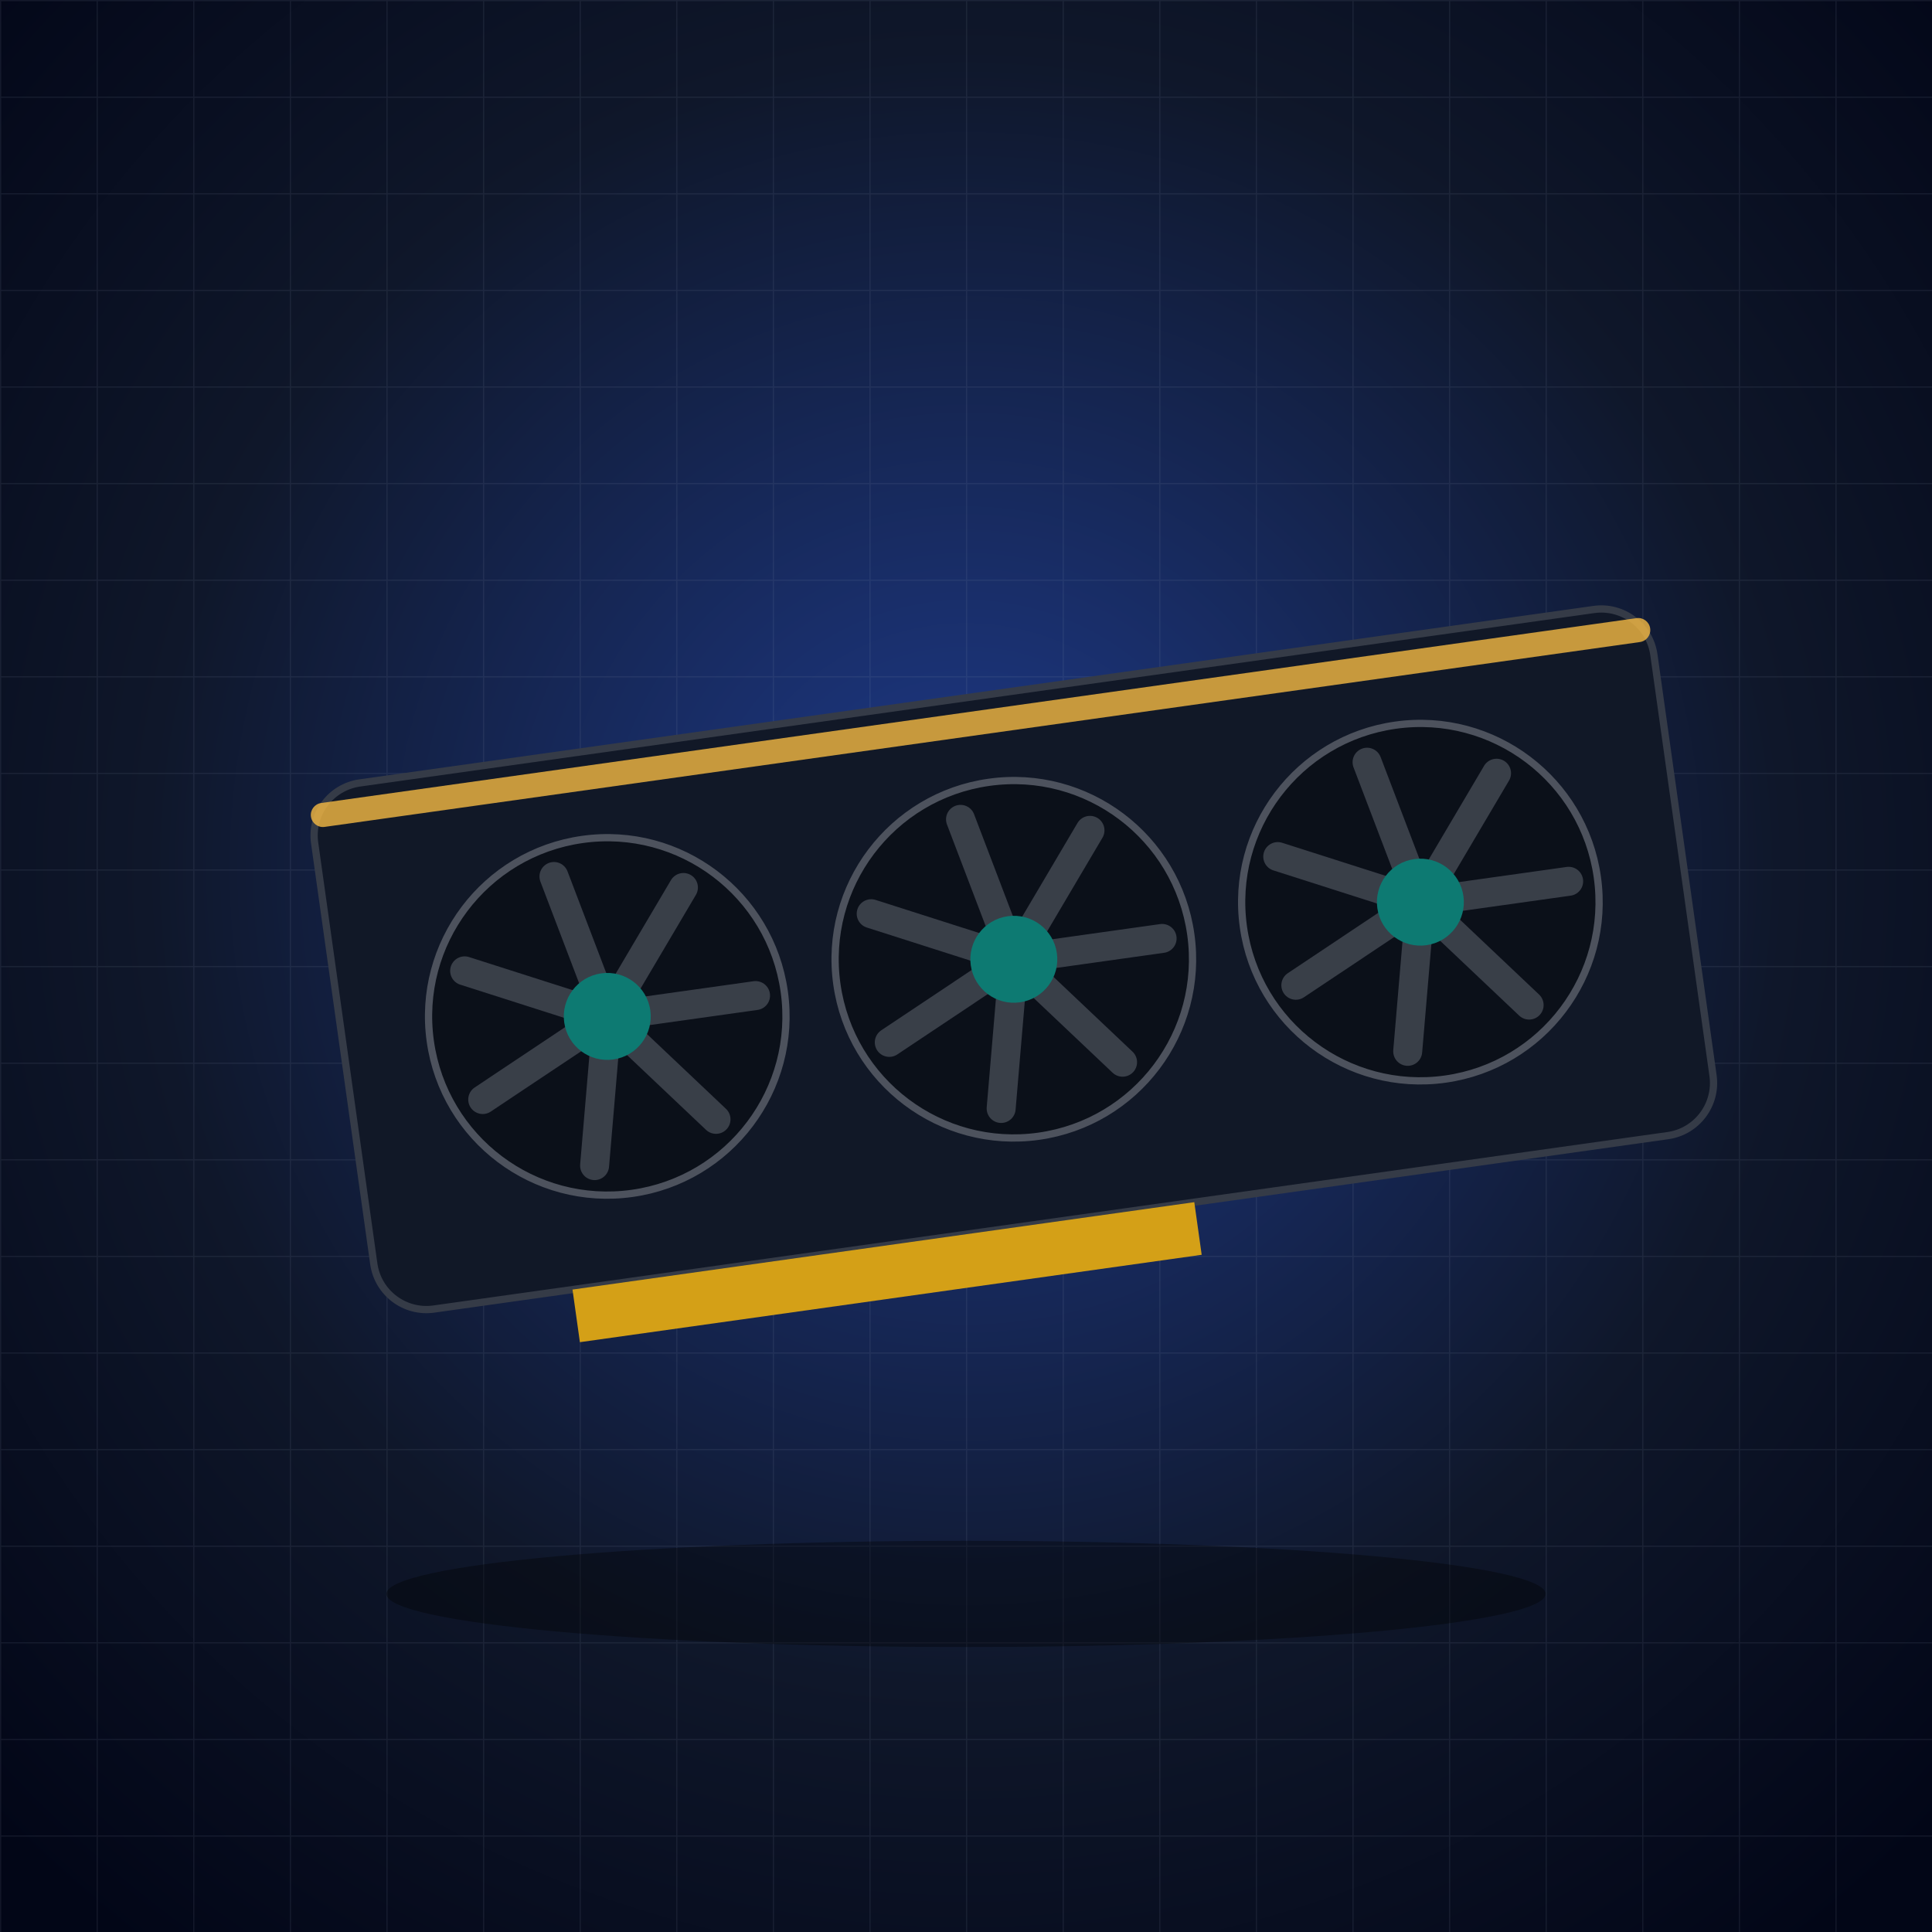
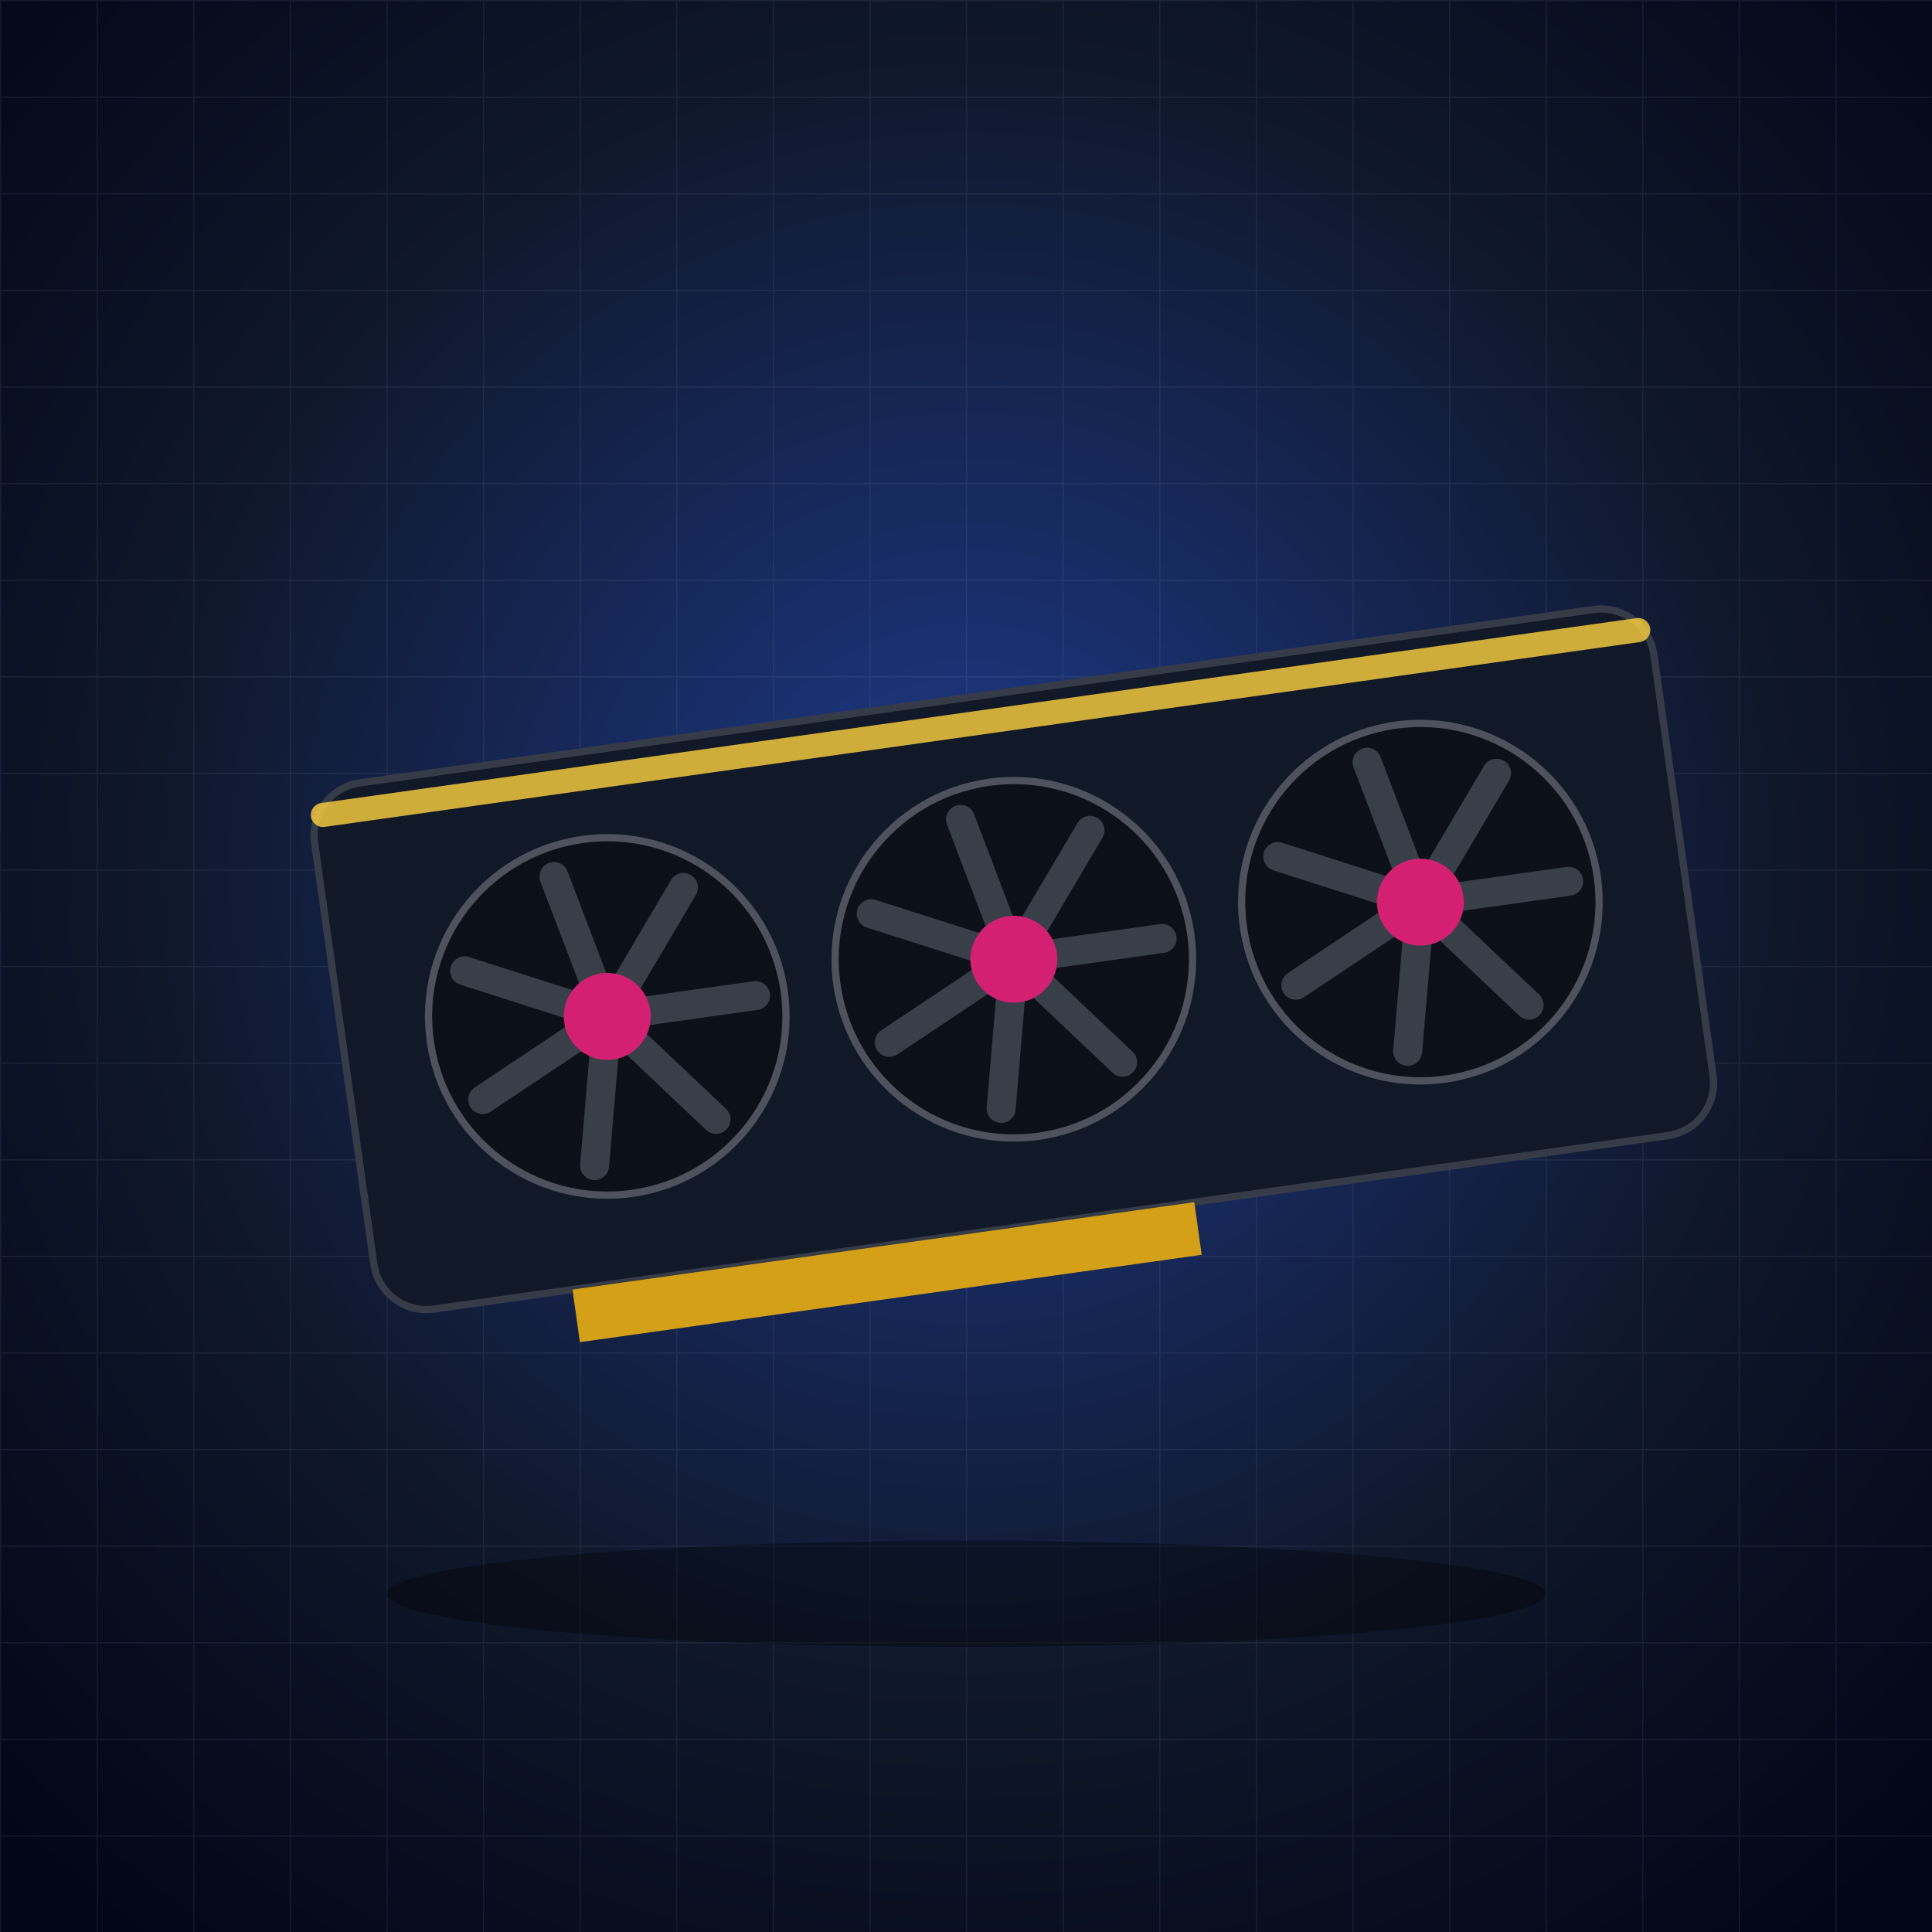
<svg xmlns="http://www.w3.org/2000/svg" viewBox="0 0 800 800" width="800" height="800" role="img">
  <defs>
    <linearGradient id="screen" x1="0" y1="0" x2="1" y2="1">
      <stop offset="0" stop-color="#0b1a44" />
      <stop offset="0.55" stop-color="#0f172a" />
      <stop offset="1" stop-color="#132b7a" />
    </linearGradient>
    <linearGradient id="glare" x1="0" y1="0" x2="1" y2="1">
      <stop offset="0" stop-color="#ffffff" stop-opacity="0.18" />
      <stop offset="0.4" stop-color="#ffffff" stop-opacity="0" />
    </linearGradient>
    <linearGradient id="bgLight" x1="0" y1="0" x2="0" y2="1">
      <stop offset="0" stop-color="#f8fafc" />
      <stop offset="1" stop-color="#e2e8f0" />
    </linearGradient>
    <radialGradient id="bgDark" cx="0.5" cy="0.45" r="0.7">
      <stop offset="0" stop-color="#1e3a8a" />
      <stop offset="0.6" stop-color="#0f172a" />
      <stop offset="1" stop-color="#020617" />
    </radialGradient>
    <linearGradient id="bgBlue" x1="0" y1="0" x2="1" y2="1">
      <stop offset="0" stop-color="#eef5ff" />
      <stop offset="1" stop-color="#bcd6ff" />
    </linearGradient>
    <pattern id="grid" width="40" height="40" patternUnits="userSpaceOnUse">
      <path d="M40 0 H0 V40" fill="none" stroke="#94a3b8" stroke-width="1" opacity="0.18" />
    </pattern>
  </defs>
  <rect width="800" height="800" fill="url(#bgDark)" />
  <rect width="800" height="800" fill="url(#grid)" opacity="0.6" />
  <ellipse cx="400" cy="660" rx="240" ry="22" fill="#000000" opacity="0.35" />
  <g transform="rotate(-8 400 400) translate(20 0)">
    <rect x="120" y="290" width="560" height="220" rx="22" fill="#111827" stroke="#353b47" stroke-width="3" />
    <circle cx="230" cy="400" r="74" fill="#0b1019" stroke="#4d525d" stroke-width="3" />
    <path d="M230 400 L292 400" stroke="#4d525d" stroke-width="12" stroke-linecap="round" opacity="0.7" />
    <path d="M230 400 L268.656 448.474" stroke="#4d525d" stroke-width="12" stroke-linecap="round" opacity="0.7" />
    <path d="M230 400 L216.204 460.446" stroke="#4d525d" stroke-width="12" stroke-linecap="round" opacity="0.7" />
    <path d="M230 400 L174.14 426.901" stroke="#4d525d" stroke-width="12" stroke-linecap="round" opacity="0.7" />
    <path d="M230 400 L174.14 373.099" stroke="#4d525d" stroke-width="12" stroke-linecap="round" opacity="0.7" />
    <path d="M230 400 L216.204 339.554" stroke="#4d525d" stroke-width="12" stroke-linecap="round" opacity="0.7" />
    <path d="M230 400 L268.656 351.526" stroke="#4d525d" stroke-width="12" stroke-linecap="round" opacity="0.7" />
-     <circle cx="230" cy="400" r="18" fill="#0d7a72" />
+     <circle cx="230" cy="400" r="18" fill="#d42073" />
    <circle cx="400" cy="400" r="74" fill="#0b1019" stroke="#4d525d" stroke-width="3" />
    <path d="M400 400 L462 400" stroke="#4d525d" stroke-width="12" stroke-linecap="round" opacity="0.7" />
    <path d="M400 400 L438.656 448.474" stroke="#4d525d" stroke-width="12" stroke-linecap="round" opacity="0.7" />
    <path d="M400 400 L386.204 460.446" stroke="#4d525d" stroke-width="12" stroke-linecap="round" opacity="0.7" />
    <path d="M400 400 L344.14 426.901" stroke="#4d525d" stroke-width="12" stroke-linecap="round" opacity="0.7" />
    <path d="M400 400 L344.14 373.099" stroke="#4d525d" stroke-width="12" stroke-linecap="round" opacity="0.7" />
    <path d="M400 400 L386.204 339.554" stroke="#4d525d" stroke-width="12" stroke-linecap="round" opacity="0.7" />
    <path d="M400 400 L438.656 351.526" stroke="#4d525d" stroke-width="12" stroke-linecap="round" opacity="0.7" />
-     <circle cx="400" cy="400" r="18" fill="#0d7a72" />
+     <circle cx="400" cy="400" r="18" fill="#d42073" />
    <circle cx="570" cy="400" r="74" fill="#0b1019" stroke="#4d525d" stroke-width="3" />
    <path d="M570 400 L632 400" stroke="#4d525d" stroke-width="12" stroke-linecap="round" opacity="0.7" />
    <path d="M570 400 L608.656 448.474" stroke="#4d525d" stroke-width="12" stroke-linecap="round" opacity="0.7" />
    <path d="M570 400 L556.204 460.446" stroke="#4d525d" stroke-width="12" stroke-linecap="round" opacity="0.7" />
    <path d="M570 400 L514.14 426.901" stroke="#4d525d" stroke-width="12" stroke-linecap="round" opacity="0.7" />
    <path d="M570 400 L514.14 373.099" stroke="#4d525d" stroke-width="12" stroke-linecap="round" opacity="0.7" />
    <path d="M570 400 L556.204 339.554" stroke="#4d525d" stroke-width="12" stroke-linecap="round" opacity="0.7" />
    <path d="M570 400 L608.656 351.526" stroke="#4d525d" stroke-width="12" stroke-linecap="round" opacity="0.7" />
-     <circle cx="570" cy="400" r="18" fill="#0d7a72" />
+     <circle cx="570" cy="400" r="18" fill="#d42073" />
    <rect x="200" y="510" width="260" height="22" fill="#d4a017" />
-     <rect x="120" y="296" width="560" height="10" rx="5" fill="#f5b942" opacity="0.8" />
+     <rect x="120" y="296" width="560" height="10" rx="5" fill="#ffd23f" opacity="0.8" />
  </g>
</svg>
